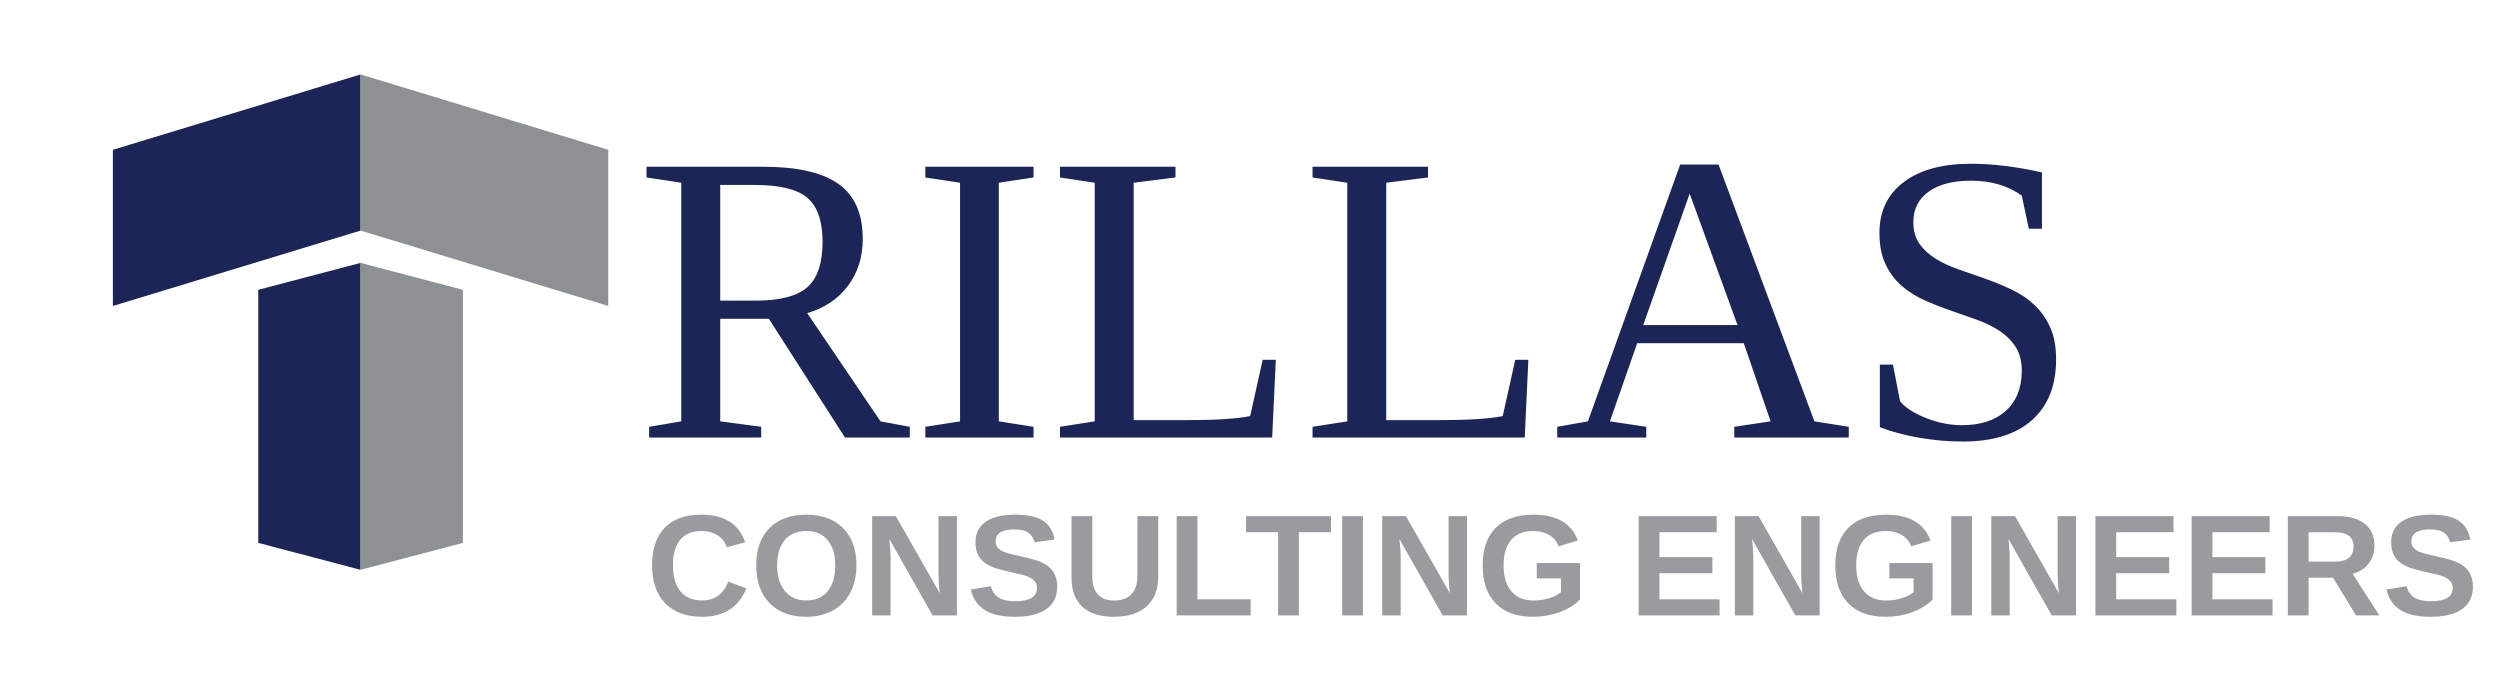
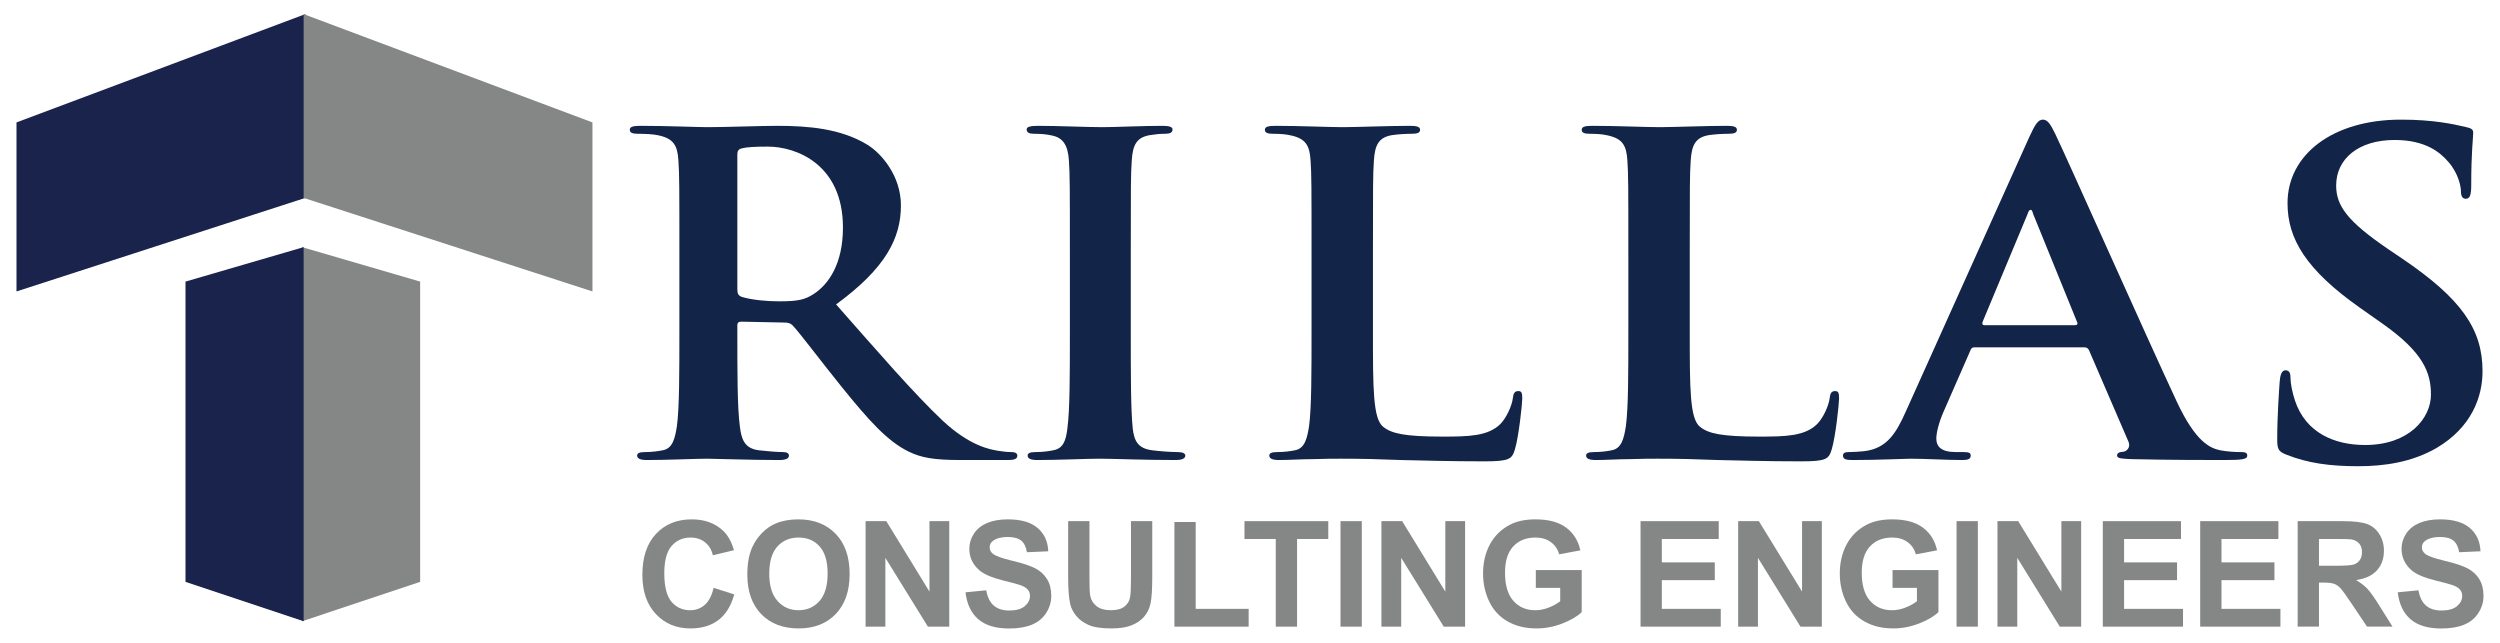
- <svg xmlns="http://www.w3.org/2000/svg" viewBox="0 0 2600 701">
-   <g transform="translate(95,55) scale(5.6)">
-     <polygon points="50,4 50,33 4,47 4,18" fill="#1C2557" />
-     <polygon points="50,4 96,18 96,47 50,33" fill="#8E9194" />
-     <polygon points="31,44 50,39 50,96 31,91" fill="#1C2557" />
-     <polygon points="50,39 69,44 69,91 50,96" fill="#8E9194" />
+ <svg xmlns="http://www.w3.org/2000/svg" width="708" height="182" viewBox="38.75 207.66 708.18 182.39" version="1.2">
+   <g id="surface1">
+     <path style=" stroke:none;fill-rule:nonzero;fill:rgb(7.059%,14.117%,28.235%);fill-opacity:1;" d="M 247.344 289.664 C 247.344 291.047 247.625 291.547 248.602 291.922 C 251.527 292.801 255.711 293.18 259.195 293.18 C 264.773 293.18 266.582 292.676 269.094 291.047 C 273.273 288.285 277.316 282.516 277.316 272.227 C 277.316 254.414 264.215 249.27 255.988 249.27 C 252.504 249.27 249.992 249.395 248.602 249.77 C 247.625 250.02 247.344 250.523 247.344 251.527 Z M 230.895 279.754 C 230.895 260.684 230.895 257.172 230.617 253.156 C 230.34 248.891 229.223 246.883 224.621 246.008 C 223.508 245.754 221.137 245.629 219.188 245.629 C 217.652 245.629 216.816 245.379 216.816 244.5 C 216.816 243.621 217.793 243.371 219.883 243.371 C 227.273 243.371 236.055 243.75 238.98 243.75 C 243.719 243.75 254.316 243.371 258.637 243.371 C 267.418 243.371 276.758 244.125 284.289 248.766 C 288.191 251.148 293.77 257.547 293.77 265.953 C 293.77 275.238 289.445 283.77 275.367 294.055 C 287.773 308.109 297.391 319.273 305.617 327.051 C 313.422 334.328 319.141 335.207 321.23 335.582 C 322.766 335.836 324.02 335.961 325.133 335.961 C 326.25 335.961 326.805 336.336 326.805 336.965 C 326.805 337.965 325.828 338.219 324.156 338.219 L 310.914 338.219 C 303.109 338.219 299.621 337.59 295.996 335.836 C 290.004 332.949 284.707 327.051 276.898 317.391 C 271.324 310.492 264.91 301.961 263.098 300.078 C 262.402 299.324 261.566 299.199 260.59 299.199 L 248.461 298.949 C 247.766 298.949 247.344 299.199 247.344 299.953 L 247.344 301.711 C 247.344 313.379 247.344 323.289 248.043 328.559 C 248.461 332.195 249.297 334.957 253.48 335.457 C 255.57 335.707 258.637 335.961 260.312 335.961 C 261.426 335.961 261.984 336.336 261.984 336.965 C 261.984 337.84 261.008 338.219 259.195 338.219 C 251.109 338.219 240.793 337.84 238.703 337.84 C 236.055 337.84 227.273 338.219 221.695 338.219 C 219.883 338.219 218.906 337.84 218.906 336.965 C 218.906 336.336 219.465 335.961 221.137 335.961 C 223.23 335.961 224.902 335.707 226.156 335.457 C 228.945 334.957 229.641 332.195 230.199 328.559 C 230.895 323.289 230.895 313.379 230.895 301.836 Z M 230.895 279.754 " />
+     <path style=" stroke:none;fill-rule:nonzero;fill:rgb(7.059%,14.117%,28.235%);fill-opacity:1;" d="M 341.719 279.754 C 341.719 260.684 341.719 257.172 341.441 253.156 C 341.16 248.891 339.77 246.758 336.699 246.133 C 335.168 245.754 333.355 245.629 331.684 245.629 C 330.289 245.629 329.453 245.379 329.453 244.375 C 329.453 243.621 330.566 243.371 332.797 243.371 C 338.094 243.371 346.879 243.75 350.922 243.75 C 354.406 243.75 362.629 243.371 367.926 243.371 C 369.742 243.371 370.855 243.621 370.855 244.375 C 370.855 245.379 370.02 245.629 368.625 245.629 C 367.23 245.629 366.117 245.754 364.441 246.008 C 360.68 246.633 359.562 248.766 359.285 253.156 C 359.004 257.172 359.004 260.684 359.004 279.754 L 359.004 301.836 C 359.004 314.004 359.004 323.918 359.562 329.309 C 359.98 332.699 360.957 334.957 365.141 335.457 C 367.09 335.711 370.156 335.961 372.25 335.961 C 373.781 335.961 374.48 336.336 374.48 336.965 C 374.48 337.84 373.363 338.219 371.832 338.219 C 362.629 338.219 353.848 337.84 350.082 337.84 C 346.879 337.84 338.094 338.219 332.52 338.219 C 330.707 338.219 329.73 337.84 329.73 336.965 C 329.73 336.336 330.289 335.961 331.961 335.961 C 334.051 335.961 335.727 335.711 336.98 335.457 C 339.77 334.957 340.605 332.824 341.023 329.184 C 341.719 323.918 341.719 314.004 341.719 301.836 Z M 341.719 279.754 " />
+     <path style=" stroke:none;fill-rule:nonzero;fill:rgb(7.059%,14.117%,28.235%);fill-opacity:1;" d="M 427.73 301.836 C 427.73 317.895 427.73 326.551 430.66 328.809 C 433.027 330.691 436.652 331.57 447.527 331.57 C 454.914 331.57 460.352 331.445 463.836 328.055 C 465.508 326.426 467.184 322.914 467.461 320.527 C 467.602 319.398 467.879 318.648 468.996 318.648 C 469.969 318.648 470.109 319.273 470.109 320.781 C 470.109 322.16 469.133 331.57 468.02 335.207 C 467.184 337.965 466.484 338.594 459.238 338.594 C 449.199 338.594 441.949 338.344 435.676 338.219 C 429.406 337.965 424.387 337.84 418.668 337.84 C 417.137 337.84 414.07 337.84 410.723 337.965 C 407.516 337.965 403.891 338.219 401.105 338.219 C 399.293 338.219 398.316 337.84 398.316 336.965 C 398.316 336.336 398.875 335.961 400.547 335.961 C 402.637 335.961 404.312 335.711 405.566 335.457 C 408.352 334.957 409.051 332.195 409.609 328.559 C 410.305 323.289 410.305 313.379 410.305 301.836 L 410.305 279.754 C 410.305 260.684 410.305 257.172 410.027 253.156 C 409.75 248.891 408.633 246.883 404.031 246.008 C 402.918 245.754 401.246 245.629 399.43 245.629 C 397.898 245.629 397.062 245.379 397.062 244.5 C 397.062 243.621 398.039 243.371 400.129 243.371 C 406.68 243.371 415.465 243.75 419.227 243.75 C 422.574 243.75 432.75 243.371 438.188 243.371 C 440.137 243.371 441.113 243.621 441.113 244.5 C 441.113 245.379 440.277 245.629 438.605 245.629 C 437.07 245.629 434.84 245.754 433.168 246.008 C 429.406 246.633 428.289 248.766 428.008 253.156 C 427.73 257.172 427.73 260.684 427.73 279.754 Z M 427.73 301.836 " />
+     <path style=" stroke:none;fill-rule:nonzero;fill:rgb(7.059%,14.117%,28.235%);fill-opacity:1;" d="M 517.645 301.836 C 517.645 317.895 517.645 326.551 520.574 328.809 C 522.941 330.691 526.566 331.57 537.441 331.57 C 544.828 331.57 550.266 331.445 553.75 328.055 C 555.422 326.426 557.098 322.914 557.375 320.527 C 557.516 319.398 557.793 318.648 558.91 318.648 C 559.883 318.648 560.023 319.273 560.023 320.781 C 560.023 322.16 559.047 331.57 557.934 335.207 C 557.098 337.965 556.398 338.594 549.152 338.594 C 539.113 338.594 531.863 338.344 525.59 338.219 C 519.32 337.965 514.301 337.84 508.582 337.84 C 507.051 337.84 503.984 337.84 500.637 337.965 C 497.43 337.965 493.805 338.219 491.02 338.219 C 489.207 338.219 488.23 337.84 488.23 336.965 C 488.23 336.336 488.789 335.961 490.461 335.961 C 492.551 335.961 494.227 335.711 495.48 335.457 C 498.266 334.957 498.965 332.195 499.523 328.559 C 500.219 323.289 500.219 313.379 500.219 301.836 L 500.219 279.754 C 500.219 260.684 500.219 257.172 499.941 253.156 C 499.664 248.891 498.547 246.883 493.945 246.008 C 492.832 245.754 491.16 245.629 489.344 245.629 C 487.812 245.629 486.977 245.379 486.977 244.5 C 486.977 243.621 487.953 243.371 490.043 243.371 C 496.594 243.371 505.379 243.75 509.141 243.75 C 512.488 243.75 522.664 243.371 528.102 243.371 C 530.051 243.371 531.027 243.621 531.027 244.5 C 531.027 245.379 530.191 245.629 528.52 245.629 C 526.984 245.629 524.754 245.754 523.082 246.008 C 519.32 246.633 518.203 248.766 517.922 253.156 C 517.645 257.172 517.645 260.684 517.645 279.754 Z M 517.645 301.836 " />
+     <path style=" stroke:none;fill-rule:nonzero;fill:rgb(7.059%,14.117%,28.235%);fill-opacity:1;" d="M 626.934 299.953 C 627.633 299.953 627.773 299.578 627.633 299.199 L 615.086 268.34 C 614.945 267.836 614.805 267.207 614.387 267.207 C 613.969 267.207 613.691 267.836 613.551 268.34 L 600.727 299.074 C 600.586 299.578 600.727 299.953 601.285 299.953 Z M 598.496 306.227 C 597.797 306.227 597.52 306.477 597.242 307.23 L 589.715 324.418 C 588.32 327.555 587.621 330.566 587.621 332.07 C 587.621 334.328 588.875 335.961 593.199 335.961 L 595.289 335.961 C 596.961 335.961 597.379 336.211 597.379 336.965 C 597.379 337.969 596.543 338.219 595.012 338.219 C 590.551 338.219 584.555 337.844 580.234 337.844 C 578.703 337.844 571.035 338.219 563.785 338.219 C 561.973 338.219 561.137 337.969 561.137 336.965 C 561.137 336.211 561.695 335.961 562.809 335.961 C 564.062 335.961 566.016 335.836 567.129 335.711 C 573.543 334.957 576.191 330.691 578.98 324.418 L 613.969 246.633 C 615.645 242.996 616.48 241.613 617.871 241.613 C 619.129 241.613 619.965 242.742 621.359 245.629 C 624.703 252.531 647.008 302.715 655.93 321.781 C 661.23 333.074 665.27 334.832 668.199 335.457 C 670.289 335.836 672.379 335.961 674.051 335.961 C 675.168 335.961 675.867 336.086 675.867 336.965 C 675.867 337.969 674.613 338.219 669.453 338.219 C 664.434 338.219 654.258 338.219 643.105 337.969 C 640.594 337.844 638.922 337.844 638.922 336.965 C 638.922 336.211 639.48 335.961 640.875 335.836 C 641.852 335.586 642.828 334.453 642.129 332.949 L 630.977 307.105 C 630.699 306.477 630.281 306.227 629.582 306.227 Z M 598.496 306.227 " />
+     <path style=" stroke:none;fill-rule:nonzero;fill:rgb(7.059%,14.117%,28.235%);fill-opacity:1;" d="M 687.02 336.715 C 684.789 335.836 684.371 335.207 684.371 332.445 C 684.371 325.547 684.926 318.02 685.066 316.012 C 685.207 314.129 685.621 312.75 686.738 312.75 C 687.992 312.75 688.133 313.879 688.133 314.883 C 688.133 316.516 688.691 319.148 689.387 321.281 C 692.453 330.566 700.68 333.953 709.324 333.953 C 721.867 333.953 728 326.301 728 319.652 C 728 313.504 725.91 307.73 714.34 299.578 L 707.926 295.059 C 692.594 284.27 687.297 275.488 687.297 265.328 C 687.297 251.527 700.121 241.613 719.496 241.613 C 728.559 241.613 734.414 242.871 738.039 243.746 C 739.293 244 739.992 244.375 739.992 245.254 C 739.992 246.883 739.434 250.523 739.434 260.309 C 739.434 263.066 739.016 264.07 737.902 264.07 C 736.922 264.07 736.504 263.32 736.504 261.812 C 736.504 260.684 735.809 256.797 732.879 253.535 C 730.789 251.148 726.746 247.387 717.688 247.387 C 707.371 247.387 701.098 252.781 701.098 260.309 C 701.098 266.078 704.305 270.473 715.875 278.375 L 719.777 281.008 C 736.645 292.426 742.641 301.082 742.641 313 C 742.641 320.277 739.574 328.934 729.535 334.832 C 722.566 338.848 714.758 339.977 707.371 339.977 C 699.285 339.977 693.012 339.098 687.02 336.715 " />
+     <path style=" stroke:none;fill-rule:nonzero;fill:rgb(52.158%,52.942%,52.55%);fill-opacity:1;" d="M 240.602 374.496 L 246.465 376.352 C 245.566 379.621 244.07 382.047 241.98 383.633 C 239.891 385.219 237.242 386.012 234.027 386.012 C 230.051 386.012 226.785 384.652 224.227 381.938 C 221.664 379.223 220.387 375.512 220.387 370.801 C 220.387 365.816 221.672 361.945 224.246 359.191 C 226.82 356.434 230.203 355.055 234.395 355.055 C 238.055 355.055 241.031 356.137 243.32 358.301 C 244.68 359.582 245.699 361.422 246.383 363.816 L 240.398 365.246 C 240.043 363.691 239.305 362.469 238.184 361.57 C 237.059 360.672 235.695 360.223 234.09 360.223 C 231.871 360.223 230.07 361.016 228.688 362.609 C 227.305 364.203 226.613 366.781 226.613 370.348 C 226.613 374.137 227.297 376.832 228.656 378.438 C 230.02 380.043 231.789 380.848 233.965 380.848 C 235.574 380.848 236.953 380.336 238.113 379.312 C 239.27 378.293 240.098 376.688 240.602 374.496 " />
+     <path style=" stroke:none;fill-rule:nonzero;fill:rgb(52.158%,52.942%,52.55%);fill-opacity:1;" d="M 256.402 370.516 C 256.402 373.902 257.184 376.473 258.75 378.223 C 260.316 379.973 262.305 380.844 264.715 380.844 C 267.121 380.844 269.102 379.98 270.645 378.242 C 272.191 376.508 272.965 373.902 272.965 370.434 C 272.965 367 272.211 364.441 270.707 362.754 C 269.203 361.066 267.203 360.223 264.715 360.223 C 262.223 360.223 260.215 361.074 258.688 362.785 C 257.164 364.492 256.402 367.07 256.402 370.516 M 250.176 370.719 C 250.176 367.668 250.629 365.109 251.543 363.039 C 252.223 361.516 253.152 360.148 254.328 358.938 C 255.508 357.723 256.797 356.824 258.199 356.238 C 260.062 355.449 262.215 355.055 264.652 355.055 C 269.062 355.055 272.594 356.422 275.238 359.16 C 277.887 361.898 279.211 365.703 279.211 370.574 C 279.211 375.406 277.898 379.188 275.27 381.918 C 272.645 384.648 269.133 386.012 264.734 386.012 C 260.281 386.012 256.742 384.656 254.113 381.938 C 251.488 379.223 250.176 375.484 250.176 370.719 " />
+     <path style=" stroke:none;fill-rule:nonzero;fill:rgb(52.158%,52.942%,52.55%);fill-opacity:1;" d="M 283.738 385.504 L 283.738 355.566 L 289.621 355.566 L 301.871 375.559 L 301.871 355.566 L 307.488 355.566 L 307.488 385.504 L 301.422 385.504 L 289.355 365.98 L 289.355 385.504 Z M 283.738 385.504 " />
+     <path style=" stroke:none;fill-rule:nonzero;fill:rgb(52.158%,52.942%,52.55%);fill-opacity:1;" d="M 312.098 375.762 L 317.977 375.191 C 318.332 377.164 319.051 378.613 320.133 379.539 C 321.215 380.465 322.676 380.926 324.512 380.926 C 326.461 380.926 327.926 380.516 328.914 379.691 C 329.898 378.867 330.395 377.906 330.395 376.801 C 330.395 376.094 330.188 375.492 329.77 374.996 C 329.355 374.5 328.629 374.066 327.598 373.699 C 326.887 373.453 325.273 373.02 322.758 372.395 C 319.516 371.59 317.242 370.602 315.938 369.434 C 314.098 367.785 313.18 365.777 313.18 363.406 C 313.18 361.883 313.609 360.457 314.477 359.129 C 315.34 357.801 316.586 356.789 318.215 356.098 C 319.84 355.402 321.805 355.055 324.105 355.055 C 327.859 355.055 330.691 355.879 332.59 357.527 C 334.488 359.172 335.484 361.371 335.582 364.121 L 329.535 364.387 C 329.277 362.848 328.723 361.742 327.871 361.07 C 327.02 360.395 325.746 360.059 324.043 360.059 C 322.285 360.059 320.91 360.418 319.918 361.141 C 319.277 361.605 318.957 362.223 318.957 363 C 318.957 363.707 319.258 364.312 319.855 364.816 C 320.621 365.457 322.473 366.121 325.41 366.816 C 328.352 367.512 330.527 368.23 331.934 368.973 C 333.344 369.715 334.445 370.727 335.242 372.016 C 336.039 373.301 336.438 374.891 336.438 376.781 C 336.438 378.496 335.961 380.105 335.008 381.602 C 334.055 383.102 332.707 384.211 330.965 384.941 C 329.223 385.668 327.051 386.031 324.453 386.031 C 320.668 386.031 317.762 385.156 315.73 383.41 C 313.703 381.66 312.492 379.109 312.098 375.762 " />
+     <path style=" stroke:none;fill-rule:nonzero;fill:rgb(52.158%,52.942%,52.55%);fill-opacity:1;" d="M 341.23 355.566 L 347.273 355.566 L 347.273 371.781 C 347.273 374.352 347.352 376.02 347.5 376.781 C 347.758 378.008 348.375 378.992 349.348 379.734 C 350.32 380.477 351.652 380.844 353.34 380.844 C 355.055 380.844 356.348 380.496 357.219 379.793 C 358.09 379.094 358.613 378.23 358.793 377.211 C 358.969 376.191 359.059 374.496 359.059 372.129 L 359.059 355.566 L 365.102 355.566 L 365.102 371.289 C 365.102 374.883 364.938 377.422 364.613 378.906 C 364.285 380.391 363.684 381.641 362.805 382.664 C 361.926 383.684 360.754 384.5 359.281 385.102 C 357.812 385.711 355.895 386.012 353.523 386.012 C 350.664 386.012 348.496 385.684 347.02 385.023 C 345.543 384.363 344.375 383.504 343.52 382.449 C 342.66 381.395 342.094 380.289 341.824 379.129 C 341.43 377.414 341.23 374.883 341.23 371.535 Z M 341.23 355.566 " />
+     <path style=" stroke:none;fill-rule:nonzero;fill:rgb(52.158%,52.942%,52.55%);fill-opacity:1;" d="M 371.387 385.504 L 371.387 355.812 L 377.43 355.812 L 377.43 380.457 L 392.457 380.457 L 392.457 385.504 Z M 371.387 385.504 " />
+     <path style=" stroke:none;fill-rule:nonzero;fill:rgb(52.158%,52.942%,52.55%);fill-opacity:1;" d="M 400.152 385.504 L 400.152 360.629 L 391.27 360.629 L 391.27 355.566 L 415.059 355.566 L 415.059 360.629 L 406.199 360.629 L 406.199 385.504 Z M 400.152 385.504 " />
+     <path style=" stroke:none;fill-rule:nonzero;fill:rgb(52.158%,52.942%,52.55%);fill-opacity:1;" d="M 418.523 355.566 L 424.57 355.566 L 424.57 385.504 L 418.523 385.504 Z M 418.523 355.566 " />
+     <path style=" stroke:none;fill-rule:nonzero;fill:rgb(52.158%,52.942%,52.55%);fill-opacity:1;" d="M 430.137 385.504 L 430.137 355.566 L 436.02 355.566 L 448.273 375.559 L 448.273 355.566 L 453.887 355.566 L 453.887 385.504 L 447.824 385.504 L 435.754 365.98 L 435.754 385.504 Z M 430.137 385.504 " />
+     <path style=" stroke:none;fill-rule:nonzero;fill:rgb(52.158%,52.942%,52.55%);fill-opacity:1;" d="M 473.957 374.496 L 473.957 369.449 L 486.98 369.449 L 486.98 381.379 C 485.719 382.602 483.883 383.684 481.48 384.613 C 479.074 385.547 476.645 386.012 474.18 386.012 C 471.047 386.012 468.316 385.355 465.988 384.043 C 463.664 382.727 461.914 380.848 460.742 378.406 C 459.57 375.965 458.984 373.305 458.984 370.434 C 458.984 367.312 459.641 364.543 460.945 362.121 C 462.254 359.695 464.168 357.84 466.684 356.547 C 468.605 355.555 470.992 355.055 473.852 355.055 C 477.57 355.055 480.473 355.836 482.562 357.395 C 484.652 358.953 485.996 361.105 486.594 363.855 L 480.59 364.98 C 480.168 363.508 479.375 362.348 478.211 361.5 C 477.047 360.648 475.594 360.223 473.852 360.223 C 471.211 360.223 469.109 361.059 467.555 362.734 C 465.992 364.406 465.215 366.891 465.215 370.188 C 465.215 373.738 466.004 376.402 467.586 378.184 C 469.16 379.957 471.23 380.848 473.793 380.848 C 475.059 380.848 476.324 380.598 477.602 380.102 C 478.871 379.602 479.965 379.004 480.879 378.293 L 480.879 374.496 Z M 473.957 374.496 " />
+     <path style=" stroke:none;fill-rule:nonzero;fill:rgb(52.158%,52.942%,52.55%);fill-opacity:1;" d="M 503.676 385.504 L 503.676 355.566 L 525.871 355.566 L 525.871 360.629 L 509.719 360.629 L 509.719 367.266 L 524.75 367.266 L 524.75 372.312 L 509.719 372.312 L 509.719 380.457 L 526.445 380.457 L 526.445 385.504 Z M 503.676 385.504 " />
+     <path style=" stroke:none;fill-rule:nonzero;fill:rgb(52.158%,52.942%,52.55%);fill-opacity:1;" d="M 531.379 385.504 L 531.379 355.566 L 537.262 355.566 L 549.516 375.559 L 549.516 355.566 L 555.129 355.566 L 555.129 385.504 L 549.066 385.504 L 536.996 365.98 L 536.996 385.504 Z M 531.379 385.504 " />
+     <path style=" stroke:none;fill-rule:nonzero;fill:rgb(52.158%,52.942%,52.55%);fill-opacity:1;" d="M 575.199 374.496 L 575.199 369.449 L 588.223 369.449 L 588.223 381.379 C 586.961 382.602 585.125 383.684 582.723 384.613 C 580.316 385.547 577.887 386.012 575.422 386.012 C 572.289 386.012 569.559 385.355 567.23 384.043 C 564.906 382.727 563.156 380.848 561.984 378.406 C 560.812 375.965 560.227 373.305 560.227 370.434 C 560.227 367.312 560.883 364.543 562.188 362.121 C 563.496 359.695 565.41 357.84 567.926 356.547 C 569.848 355.555 572.234 355.055 575.094 355.055 C 578.812 355.055 581.715 355.836 583.805 357.395 C 585.895 358.953 587.238 361.105 587.836 363.855 L 581.832 364.98 C 581.41 363.508 580.617 362.348 579.453 361.5 C 578.289 360.648 576.836 360.223 575.094 360.223 C 572.453 360.223 570.352 361.059 568.797 362.734 C 567.234 364.406 566.457 366.891 566.457 370.188 C 566.457 373.738 567.246 376.402 568.828 378.184 C 570.406 379.957 572.473 380.848 575.035 380.848 C 576.301 380.848 577.566 380.598 578.844 380.102 C 580.113 379.602 581.207 379.004 582.121 378.293 L 582.121 374.496 Z M 575.199 374.496 " />
+     <path style=" stroke:none;fill-rule:nonzero;fill:rgb(52.158%,52.942%,52.55%);fill-opacity:1;" d="M 593.363 355.566 L 599.41 355.566 L 599.41 385.504 L 593.363 385.504 Z M 593.363 355.566 " />
+     <path style=" stroke:none;fill-rule:nonzero;fill:rgb(52.158%,52.942%,52.55%);fill-opacity:1;" d="M 604.977 385.504 L 604.977 355.566 L 610.859 355.566 L 623.113 375.559 L 623.113 355.566 L 628.727 355.566 L 628.727 385.504 L 622.664 385.504 L 610.594 365.98 L 610.594 385.504 Z M 604.977 385.504 " />
+     <path style=" stroke:none;fill-rule:nonzero;fill:rgb(52.158%,52.942%,52.55%);fill-opacity:1;" d="M 634.867 385.504 L 634.867 355.566 L 657.062 355.566 L 657.062 360.629 L 640.914 360.629 L 640.914 367.266 L 655.941 367.266 L 655.941 372.312 L 640.914 372.312 L 640.914 380.457 L 657.637 380.457 L 657.637 385.504 Z M 634.867 385.504 " />
+     <path style=" stroke:none;fill-rule:nonzero;fill:rgb(52.158%,52.942%,52.55%);fill-opacity:1;" d="M 662.512 385.504 L 662.512 355.566 L 684.707 355.566 L 684.707 360.629 L 668.555 360.629 L 668.555 367.266 L 683.586 367.266 L 683.586 372.312 L 668.555 372.312 L 668.555 380.457 L 685.281 380.457 L 685.281 385.504 Z M 662.512 385.504 " />
+     <path style=" stroke:none;fill-rule:nonzero;fill:rgb(52.158%,52.942%,52.55%);fill-opacity:1;" d="M 696.219 368.227 L 700.691 368.227 C 703.59 368.227 705.402 368.105 706.125 367.859 C 706.844 367.613 707.41 367.191 707.82 366.594 C 708.227 365.996 708.43 365.246 708.43 364.348 C 708.43 363.34 708.16 362.527 707.625 361.906 C 707.086 361.289 706.328 360.895 705.348 360.734 C 704.859 360.664 703.387 360.629 700.938 360.629 L 696.219 360.629 Z M 690.176 385.5 L 690.176 355.566 L 702.898 355.566 C 706.098 355.566 708.422 355.836 709.871 356.371 C 711.32 356.91 712.48 357.867 713.352 359.242 C 714.223 360.617 714.66 362.188 714.66 363.957 C 714.66 366.207 714 368.059 712.68 369.523 C 711.359 370.988 709.383 371.91 706.758 372.289 C 708.062 373.051 709.145 373.891 709.992 374.801 C 710.844 375.715 711.992 377.332 713.434 379.664 L 717.09 385.5 L 709.859 385.5 L 705.492 378.988 C 703.938 376.66 702.875 375.195 702.305 374.586 C 701.734 373.98 701.125 373.566 700.488 373.34 C 699.848 373.117 698.832 373.004 697.445 373.004 L 696.219 373.004 L 696.219 385.5 Z M 690.176 385.5 " />
+     <path style=" stroke:none;fill-rule:nonzero;fill:rgb(52.158%,52.942%,52.55%);fill-opacity:1;" d="M 718.574 375.762 L 724.457 375.191 C 724.809 377.164 725.527 378.613 726.609 379.539 C 727.691 380.465 729.152 380.926 730.988 380.926 C 732.938 380.926 734.402 380.516 735.391 379.691 C 736.379 378.867 736.871 377.906 736.871 376.801 C 736.871 376.094 736.664 375.492 736.25 374.996 C 735.832 374.5 735.109 374.066 734.074 373.699 C 733.363 373.453 731.754 373.02 729.234 372.395 C 725.996 371.59 723.719 370.602 722.414 369.434 C 720.578 367.785 719.656 365.777 719.656 363.406 C 719.656 361.883 720.09 360.457 720.953 359.129 C 721.816 357.801 723.062 356.789 724.691 356.098 C 726.316 355.402 728.281 355.055 730.582 355.055 C 734.34 355.055 737.168 355.879 739.066 357.527 C 740.965 359.172 741.965 361.371 742.059 364.121 L 736.012 364.387 C 735.754 362.848 735.199 361.742 734.348 361.07 C 733.5 360.395 732.223 360.059 730.52 360.059 C 728.766 360.059 727.387 360.418 726.395 361.141 C 725.758 361.605 725.434 362.223 725.434 363 C 725.434 363.707 725.734 364.312 726.336 364.816 C 727.098 365.457 728.949 366.121 731.887 366.816 C 734.828 367.512 737.004 368.23 738.414 368.973 C 739.82 369.715 740.926 370.727 741.719 372.016 C 742.516 373.301 742.918 374.891 742.918 376.781 C 742.918 378.496 742.438 380.105 741.484 381.602 C 740.531 383.102 739.184 384.211 737.441 384.941 C 735.699 385.668 733.527 386.031 730.93 386.031 C 727.145 386.031 724.238 385.156 722.211 383.41 C 720.18 381.66 718.969 379.109 718.574 375.762 " />
+     <path style=" stroke:none;fill-rule:nonzero;fill:rgb(9.804%,13.725%,29.803%);fill-opacity:1;" d="M 124.727 263.828 L 42.762 290.371 L 42.762 242.402 L 124.727 211.668 Z M 124.727 263.828 " />
+     <path style=" stroke:none;fill-rule:nonzero;fill:rgb(52.158%,52.942%,52.55%);fill-opacity:1;" d="M 124.258 263.828 L 206.223 290.371 L 206.223 242.402 L 124.258 211.668 Z M 124.258 263.828 " />
+     <path style=" stroke:none;fill-rule:nonzero;fill:rgb(52.158%,52.942%,52.55%);fill-opacity:1;" d="M 157.324 372.801 L 123.793 383.98 L 123.793 277.797 L 157.324 287.578 Z M 157.324 372.801 " />
+     <path style=" stroke:none;fill-rule:nonzero;fill:rgb(9.804%,13.725%,29.803%);fill-opacity:1;" d="M 90.727 372.801 L 124.258 383.98 L 124.258 277.797 L 90.727 287.578 Z M 90.727 372.801 " />
  </g>
-   <text x="660" y="455" font-family="Georgia, 'Times New Roman', serif" font-size="430" fill="#1C2557" textLength="1870" lengthAdjust="spacingAndGlyphs">RILLAS</text>
-   <text x="672" y="640" font-family="Arial, Helvetica, sans-serif" font-weight="bold" font-size="150" fill="#999B9E" textLength="1850" lengthAdjust="spacingAndGlyphs">CONSULTING ENGINEERS</text>
</svg>
